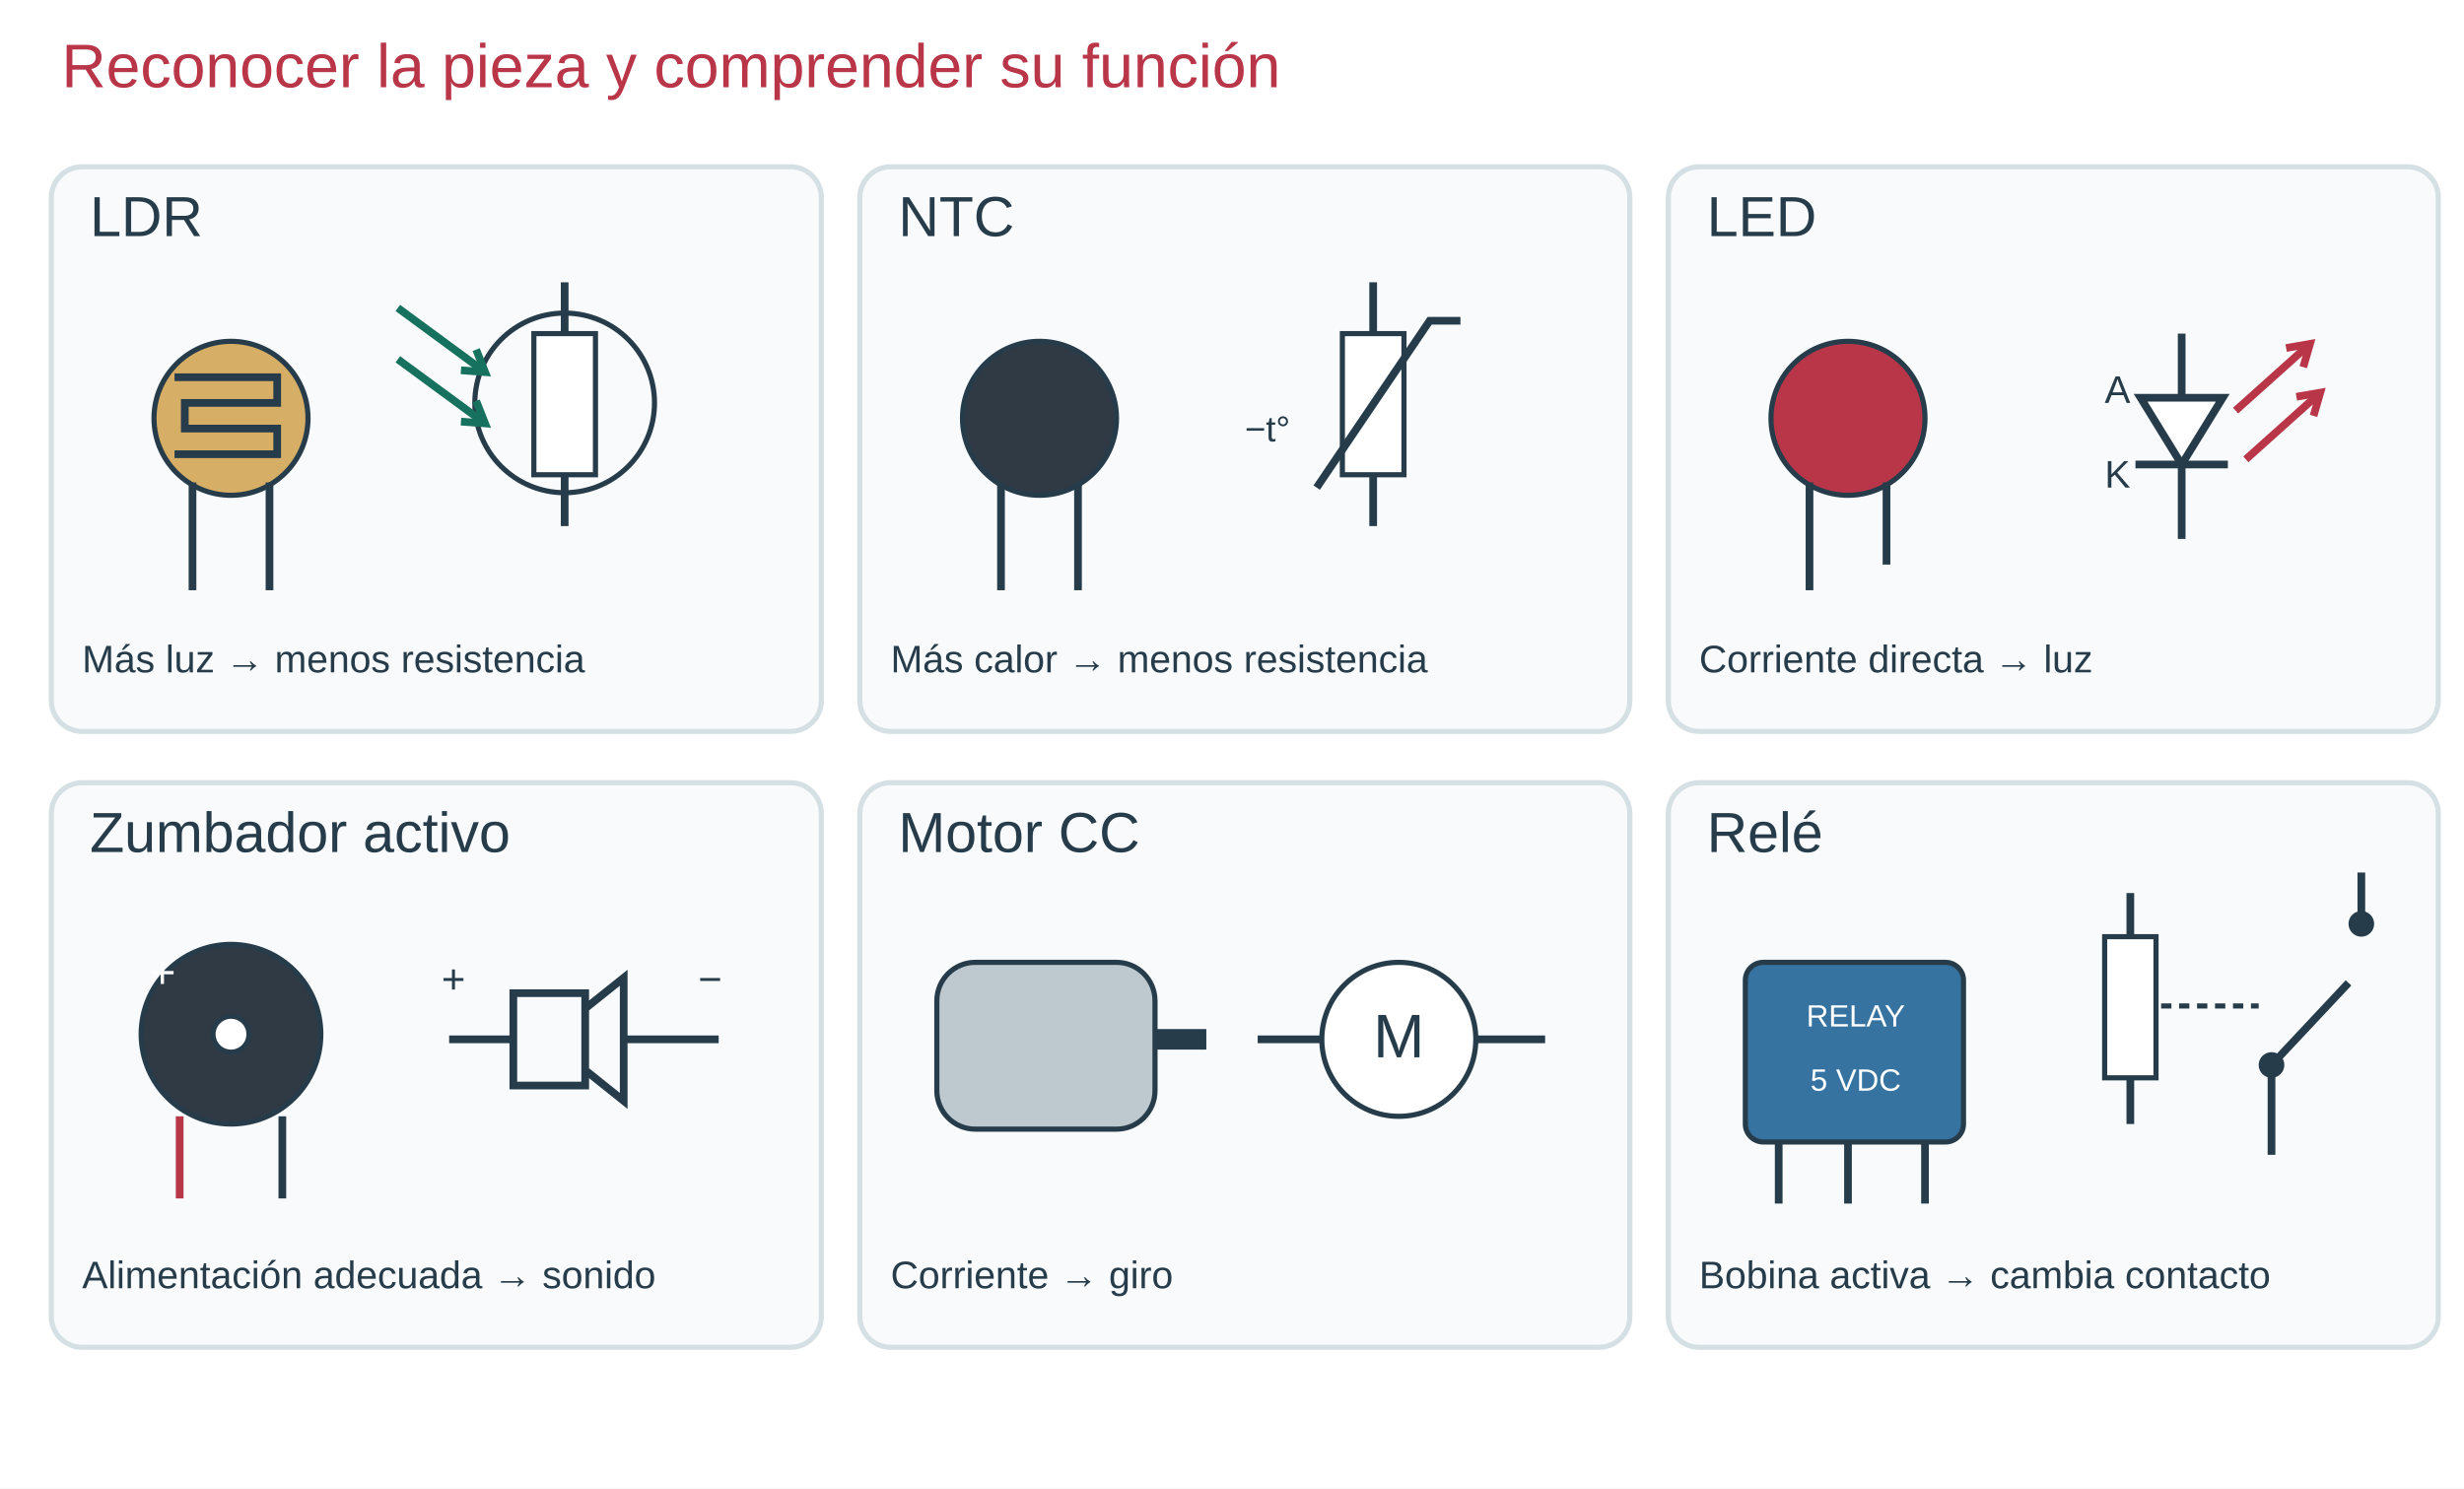
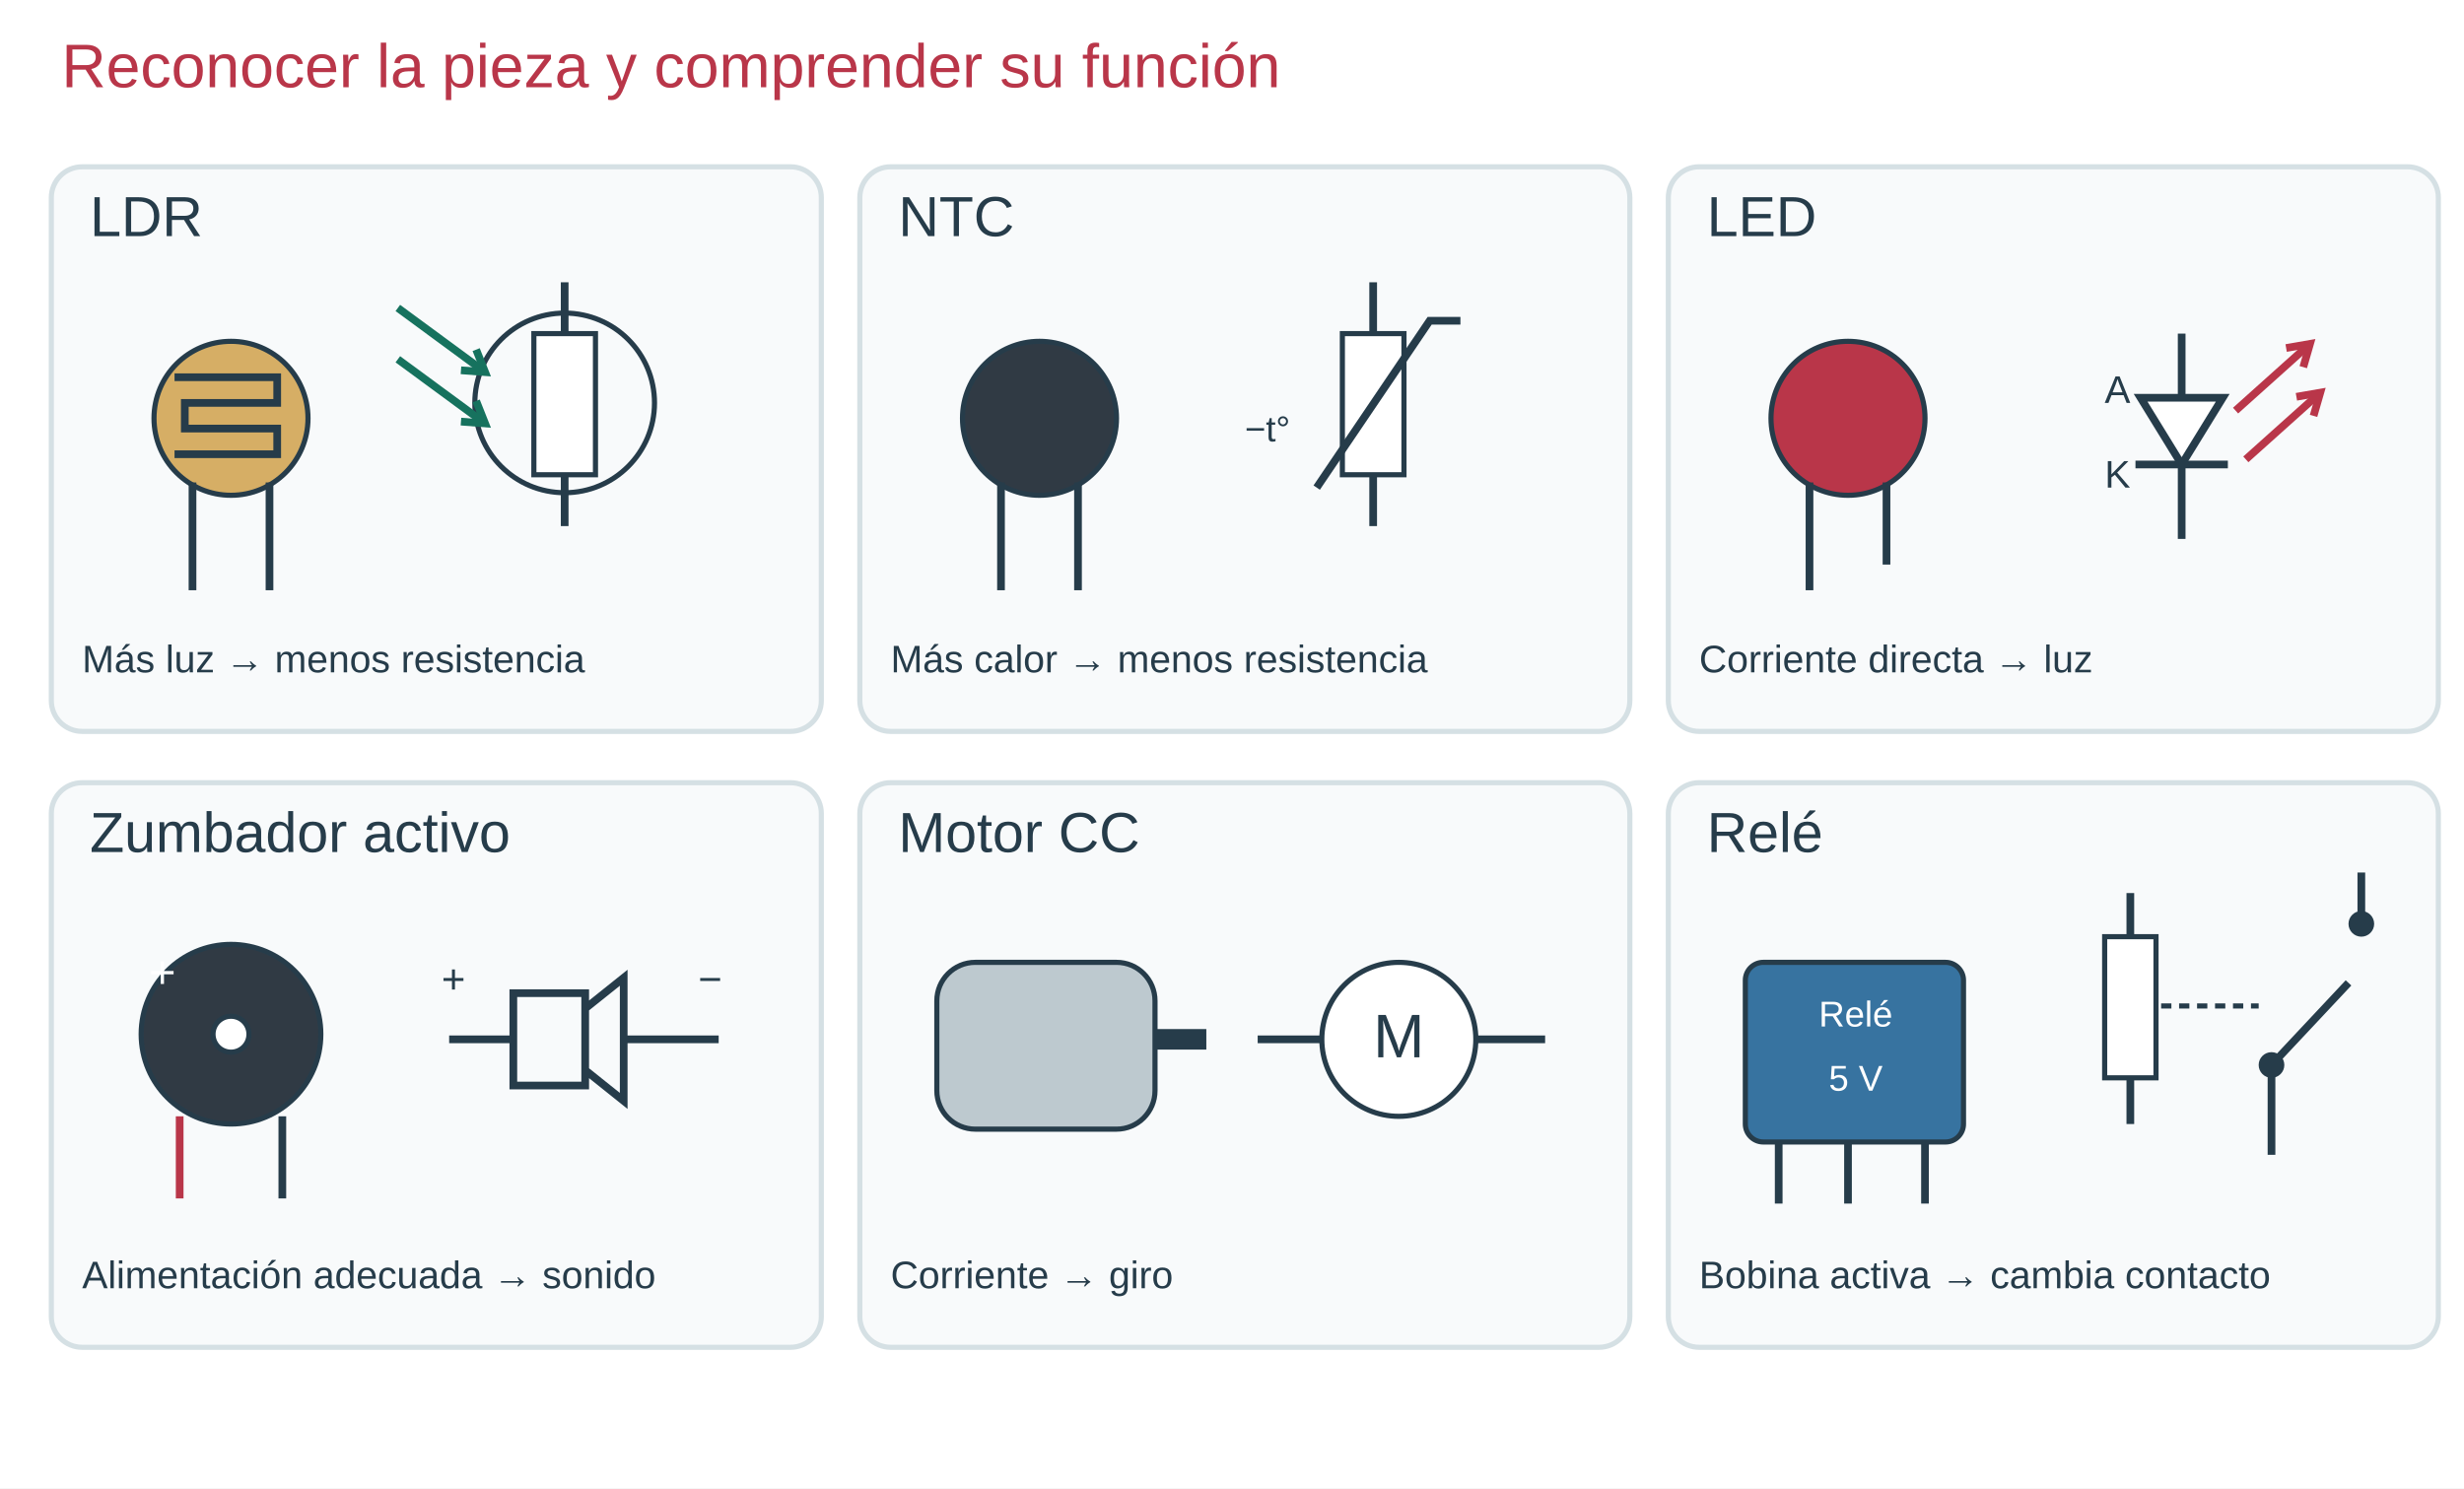
<svg xmlns="http://www.w3.org/2000/svg" viewBox="0 0 960 580" role="img" aria-labelledby="title">
  <rect width="960" height="580" fill="white" />
  <g font-family="Arial, sans-serif">
    <text x="24" y="34" font-size="24" fill="#b93649" text-anchor="start">Reconocer la pieza y comprender su función</text>
    <rect x="20" y="65" width="300" height="220" rx="12" fill="#f8fafb" stroke="#d5e0e4" stroke-width="2" />
    <text x="35" y="92" font-size="22" fill="#263c4a" text-anchor="start">LDR</text>
    <circle cx="90" cy="163" r="30" fill="#d6ae65" stroke="#263c4a" stroke-width="2" />
    <path d="M75,188 L75,230" stroke="#263c4a" stroke-width="3" fill="none" stroke-dasharray="" />
    <path d="M105,188 L105,230" stroke="#263c4a" stroke-width="3" fill="none" stroke-dasharray="" />
    <path d="M220,110 L220,130" stroke="#263c4a" stroke-width="3" fill="none" stroke-dasharray="" />
    <rect x="208" y="130" width="24" height="55" rx="0" fill="white" stroke="#263c4a" stroke-width="2" />
    <path d="M220,185 L220,205" stroke="#263c4a" stroke-width="3" fill="none" stroke-dasharray="" />
    <text x="185" y="210" font-size="17" fill="#263c4a" text-anchor="end" />
    <circle cx="220" cy="157" r="35" fill="none" stroke="#263c4a" stroke-width="2" />
    <path d="M155,120 L189,145" stroke="#16725e" stroke-width="3" fill="none" stroke-dasharray="" />
    <path d="M181,140 L189,145 L181,150" fill="none" stroke="#16725e" stroke-width="3" transform="rotate(36.32683 189 145)" />
    <path d="M155,140 L189,165" stroke="#16725e" stroke-width="3" fill="none" stroke-dasharray="" />
    <path d="M181,160 L189,165 L181,170" fill="none" stroke="#16725e" stroke-width="3" transform="rotate(36.32683 189 165)" />
    <path d="M68,147 h40 v10 h-36 v10 h36 v10 h-40" stroke="#263c4a" stroke-width="3" fill="none" />
    <text x="32" y="262" font-size="15" fill="#263c4a" text-anchor="start">Más luz → menos resistencia</text>
    <rect x="335" y="65" width="300" height="220" rx="12" fill="#f8fafb" stroke="#d5e0e4" stroke-width="2" />
    <text x="350" y="92" font-size="22" fill="#263c4a" text-anchor="start">NTC</text>
    <circle cx="405" cy="163" r="30" fill="#303a44" stroke="#263c4a" stroke-width="2" />
    <path d="M390,188 L390,230" stroke="#263c4a" stroke-width="3" fill="none" stroke-dasharray="" />
    <path d="M420,188 L420,230" stroke="#263c4a" stroke-width="3" fill="none" stroke-dasharray="" />
    <path d="M535,110 L535,130" stroke="#263c4a" stroke-width="3" fill="none" stroke-dasharray="" />
    <rect x="523" y="130" width="24" height="55" rx="0" fill="white" stroke="#263c4a" stroke-width="2" />
    <path d="M535,185 L535,205" stroke="#263c4a" stroke-width="3" fill="none" stroke-dasharray="" />
    <text x="558" y="161" font-size="17" fill="#263c4a" text-anchor="start" />
    <path d="M513,190 L557,125 h12" stroke="#263c4a" stroke-width="3" fill="none" />
    <text x="485" y="172" font-size="14" fill="#263c4a" text-anchor="start">−t°</text>
    <text x="347" y="262" font-size="15" fill="#263c4a" text-anchor="start">Más calor → menos resistencia</text>
    <rect x="650" y="65" width="300" height="220" rx="12" fill="#f8fafb" stroke="#d5e0e4" stroke-width="2" />
    <text x="665" y="92" font-size="22" fill="#263c4a" text-anchor="start">LED</text>
    <circle cx="720" cy="163" r="30" fill="#b93649" stroke="#263c4a" stroke-width="2" />
    <path d="M705,188 L705,230" stroke="#263c4a" stroke-width="3" fill="none" stroke-dasharray="" />
    <path d="M735,188 L735,220" stroke="#263c4a" stroke-width="3" fill="none" stroke-dasharray="" />
    <path d="M850,130 L850,155" stroke="#263c4a" stroke-width="3" fill="none" stroke-dasharray="" />
    <path d="M834,155 L866,155 L850,181 Z" fill="white" stroke="#263c4a" stroke-width="3" />
    <path d="M832,181 L868,181" stroke="#263c4a" stroke-width="3" fill="none" stroke-dasharray="" />
    <path d="M850,181 L850,210" stroke="#263c4a" stroke-width="3" fill="none" stroke-dasharray="" />
    <text x="820" y="157" font-size="15" fill="#263c4a" text-anchor="start">A</text>
    <text x="820" y="190" font-size="15" fill="#263c4a" text-anchor="start">K</text>
    <path d="M871,160 L900,134" stroke="#b93649" stroke-width="3" fill="none" stroke-dasharray="" />
    <path d="M892,129 L900,134 L892,139" fill="none" stroke="#b93649" stroke-width="3" transform="rotate(-41.87787 900 134)" />
    <path d="M875,179 L904,153" stroke="#b93649" stroke-width="3" fill="none" stroke-dasharray="" />
    <path d="M896,148 L904,153 L896,158" fill="none" stroke="#b93649" stroke-width="3" transform="rotate(-41.87787 904 153)" />
    <text x="662" y="262" font-size="15" fill="#263c4a" text-anchor="start">Corriente directa → luz</text>
    <rect x="20" y="305" width="300" height="220" rx="12" fill="#f8fafb" stroke="#d5e0e4" stroke-width="2" />
    <text x="35" y="332" font-size="22" fill="#263c4a" text-anchor="start">Zumbador activo</text>
    <circle cx="90" cy="403" r="35" fill="#303a44" stroke="#263c4a" stroke-width="2" />
    <circle cx="90" cy="403" r="7" fill="white" stroke="#263c4a" stroke-width="2" />
    <path d="M70,435 L70,467" stroke="#b93649" stroke-width="3" fill="none" stroke-dasharray="" />
    <path d="M110,435 L110,467" stroke="#263c4a" stroke-width="3" fill="none" stroke-dasharray="" />
    <text x="58" y="385" font-size="18" fill="white" text-anchor="start">+</text>
    <path d="M200,387 h28 v36 h-28 Z M228,393 l15,-12 v48 l-15,-12" stroke="#263c4a" stroke-width="3" fill="none" />
    <path d="M200,405 L175,405" stroke="#263c4a" stroke-width="3" fill="none" stroke-dasharray="" />
    <path d="M243,405 L280,405" stroke="#263c4a" stroke-width="3" fill="none" stroke-dasharray="" />
    <text x="172" y="387" font-size="16" fill="#263c4a" text-anchor="start">+</text>
    <text x="272" y="387" font-size="16" fill="#263c4a" text-anchor="start">−</text>
    <text x="32" y="502" font-size="15" fill="#263c4a" text-anchor="start">Alimentación adecuada → sonido</text>
    <rect x="335" y="305" width="300" height="220" rx="12" fill="#f8fafb" stroke="#d5e0e4" stroke-width="2" />
    <text x="350" y="332" font-size="22" fill="#263c4a" text-anchor="start">Motor CC</text>
    <rect x="365" y="375" width="85" height="65" rx="15" fill="#bdc9cf" stroke="#263c4a" stroke-width="2" />
    <path d="M450,405 L470,405" stroke="#263c4a" stroke-width="8" fill="none" stroke-dasharray="" />
    <circle cx="545" cy="405" r="30" fill="white" stroke="#263c4a" stroke-width="2" />
    <text x="545" y="412" font-size="24" fill="#263c4a" text-anchor="middle">M</text>
    <path d="M515,405 L490,405" stroke="#263c4a" stroke-width="3" fill="none" stroke-dasharray="" />
    <path d="M575,405 L602,405" stroke="#263c4a" stroke-width="3" fill="none" stroke-dasharray="" />
    <text x="347" y="502" font-size="15" fill="#263c4a" text-anchor="start">Corriente → giro</text>
    <rect x="650" y="305" width="300" height="220" rx="12" fill="#f8fafb" stroke="#d5e0e4" stroke-width="2" />
    <text x="665" y="332" font-size="22" fill="#263c4a" text-anchor="start">Relé</text>
    <rect x="680" y="375" width="85" height="70" rx="7" fill="#3773a0" stroke="#263c4a" stroke-width="2" />
-     <text x="723" y="400" font-size="12" fill="white" text-anchor="middle">RELAY</text>
-     <text x="723" y="425" font-size="12" fill="white" text-anchor="middle">5 VDC</text>
+     <text x="723" y="400" font-size="14" fill="white" text-anchor="middle">Relé</text>
+     <text x="723" y="425" font-size="14" fill="white" text-anchor="middle">5 V</text>
    <path d="M693,445 L693,469" stroke="#263c4a" stroke-width="3" fill="none" stroke-dasharray="" />
    <path d="M750,445 L750,469" stroke="#263c4a" stroke-width="3" fill="none" stroke-dasharray="" />
    <path d="M720,445 L720,469" stroke="#263c4a" stroke-width="3" fill="none" stroke-dasharray="" />
    <rect x="820" y="365" width="20" height="55" rx="0" fill="white" stroke="#263c4a" stroke-width="2" />
    <path d="M830,348 L830,365" stroke="#263c4a" stroke-width="3" fill="none" stroke-dasharray="" />
    <path d="M830,420 L830,438" stroke="#263c4a" stroke-width="3" fill="none" stroke-dasharray="" />
    <path d="M842,392 L880,392" stroke="#263c4a" stroke-width="2" fill="none" stroke-dasharray="4 3" />
    <circle cx="885" cy="415" r="5" fill="#263c4a" />
    <text x="895" y="406" font-size="16" fill="#263c4a" text-anchor="start" />
    <circle cx="920" cy="360" r="5" fill="#263c4a" />
    <text x="930" y="351" font-size="16" fill="#263c4a" text-anchor="start" />
    <path d="M885,415 L915,383" stroke="#263c4a" stroke-width="3" fill="none" stroke-dasharray="" />
    <path d="M885,415 L885,450" stroke="#263c4a" stroke-width="3" fill="none" stroke-dasharray="" />
    <path d="M920,360 L920,340" stroke="#263c4a" stroke-width="3" fill="none" stroke-dasharray="" />
    <text x="662" y="502" font-size="15" fill="#263c4a" text-anchor="start">Bobina activa → cambia contacto</text>
  </g>
</svg>
